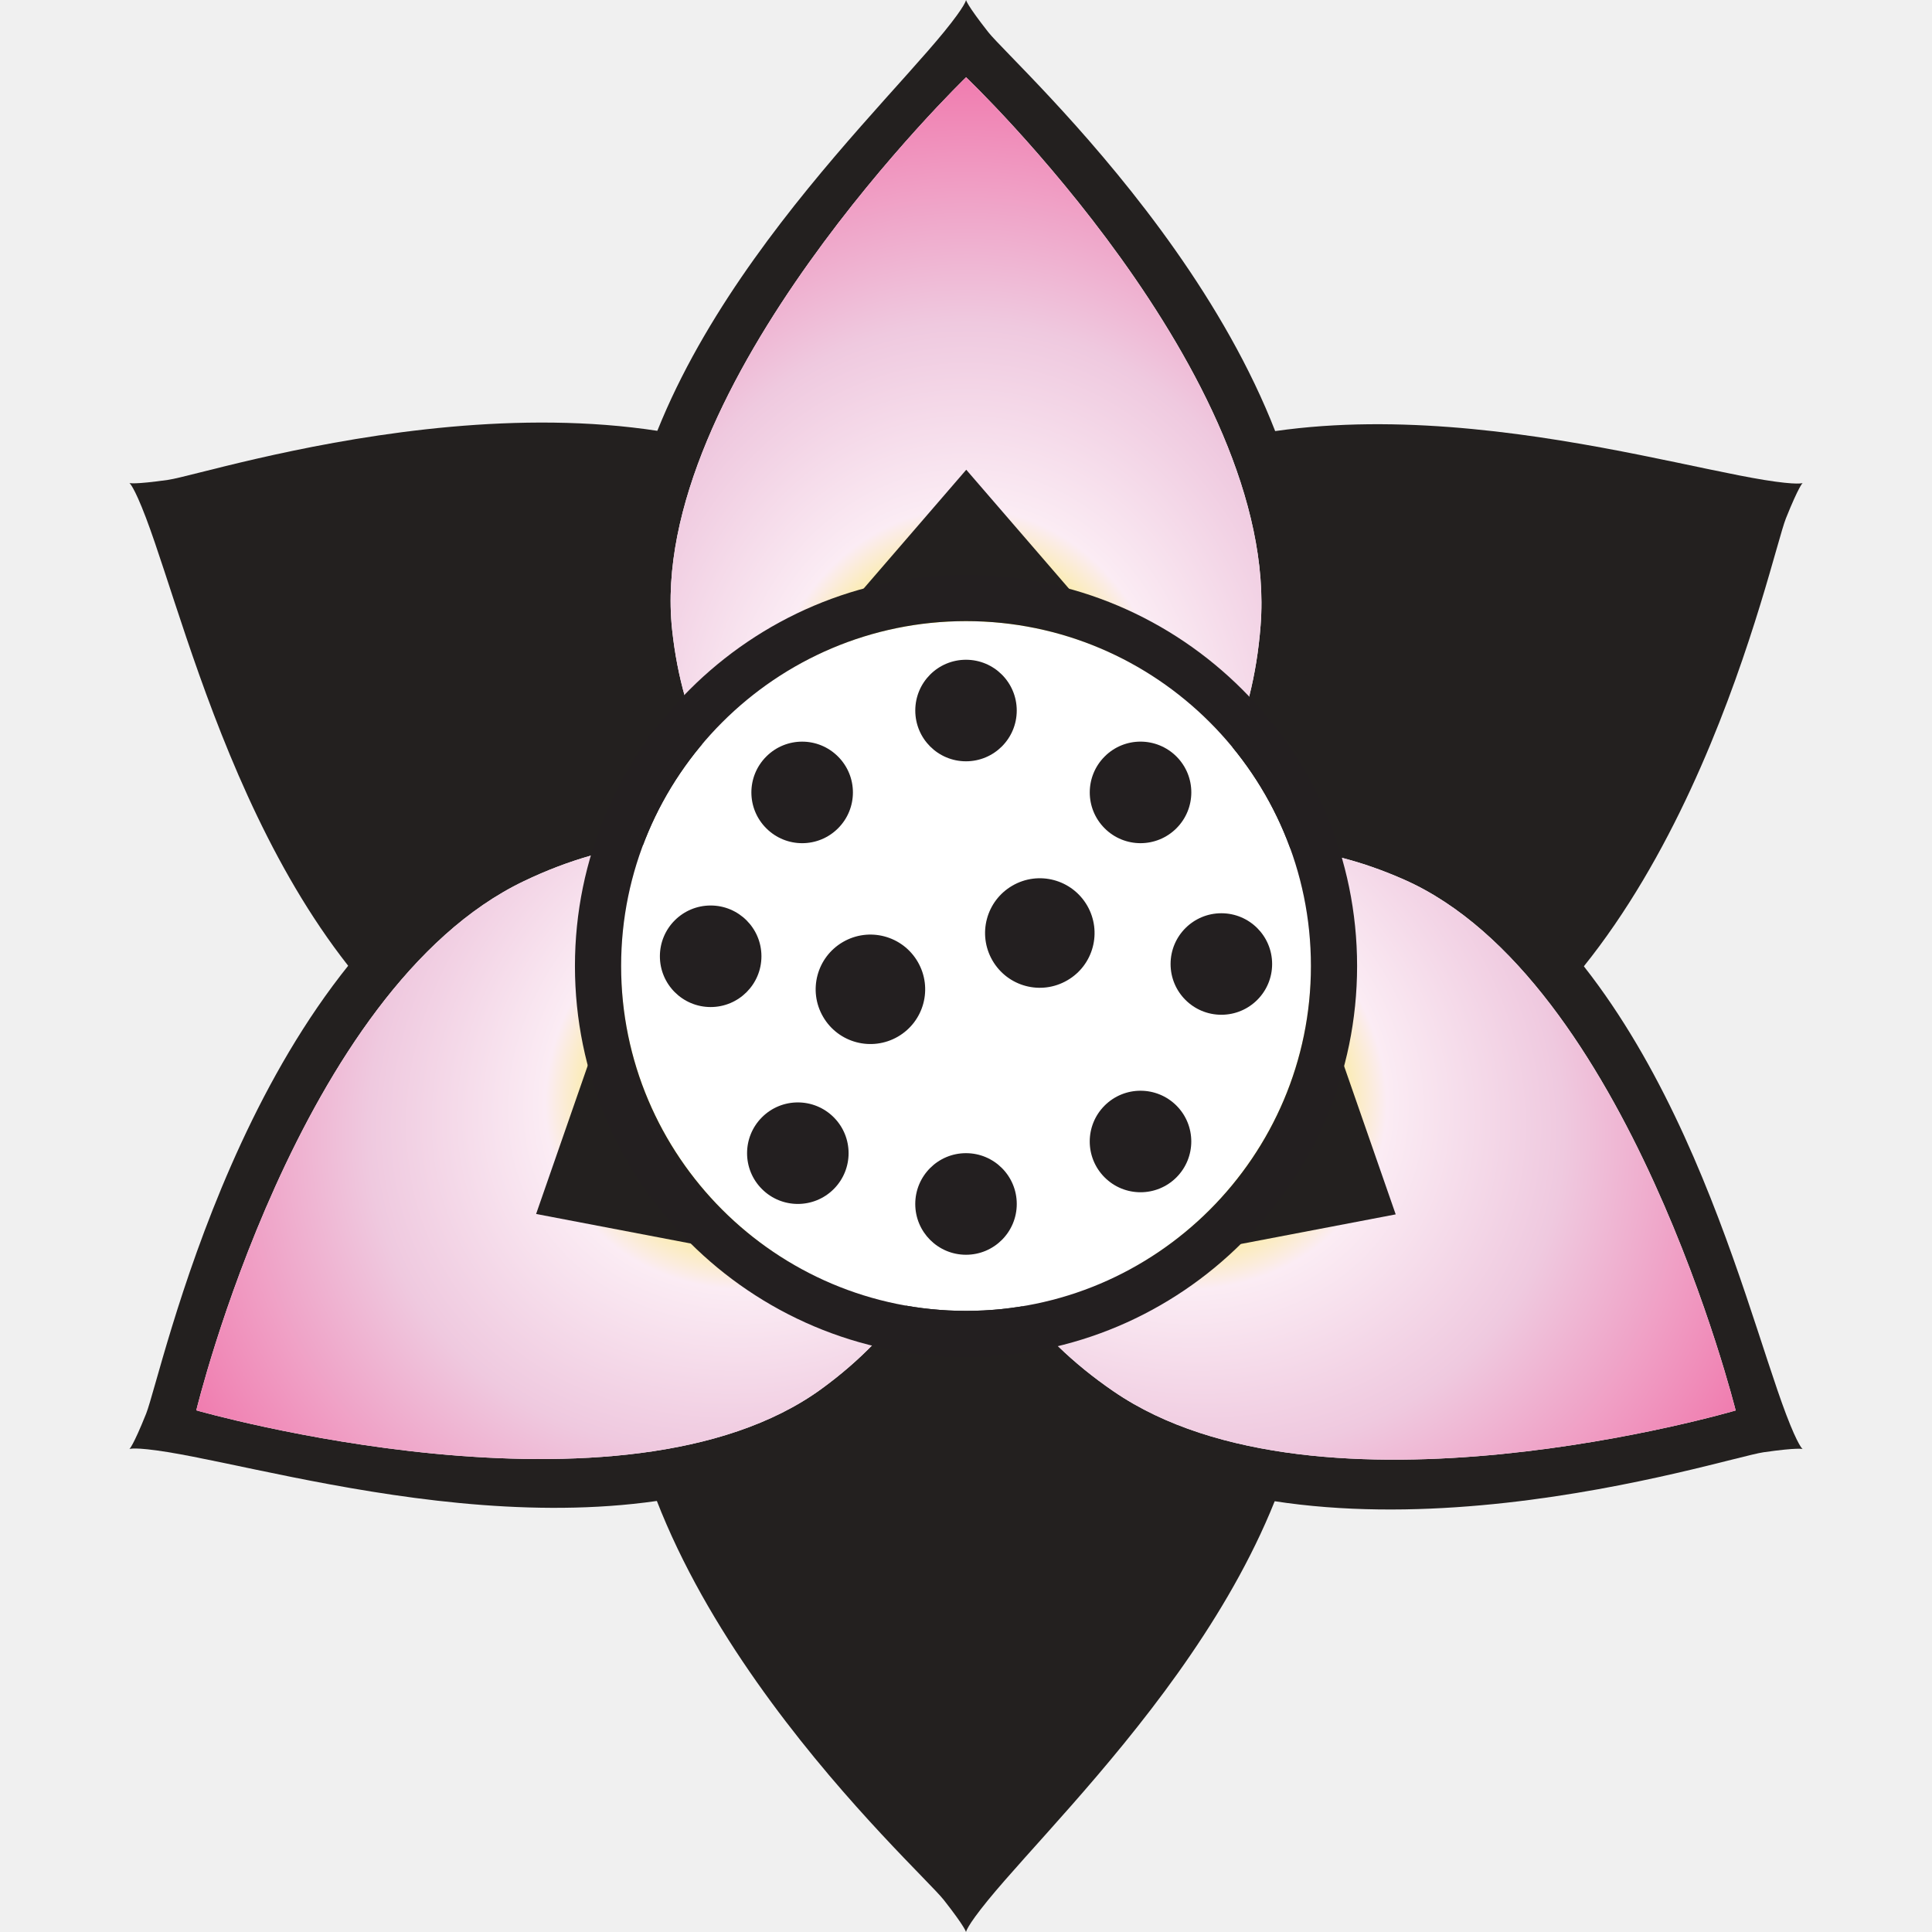
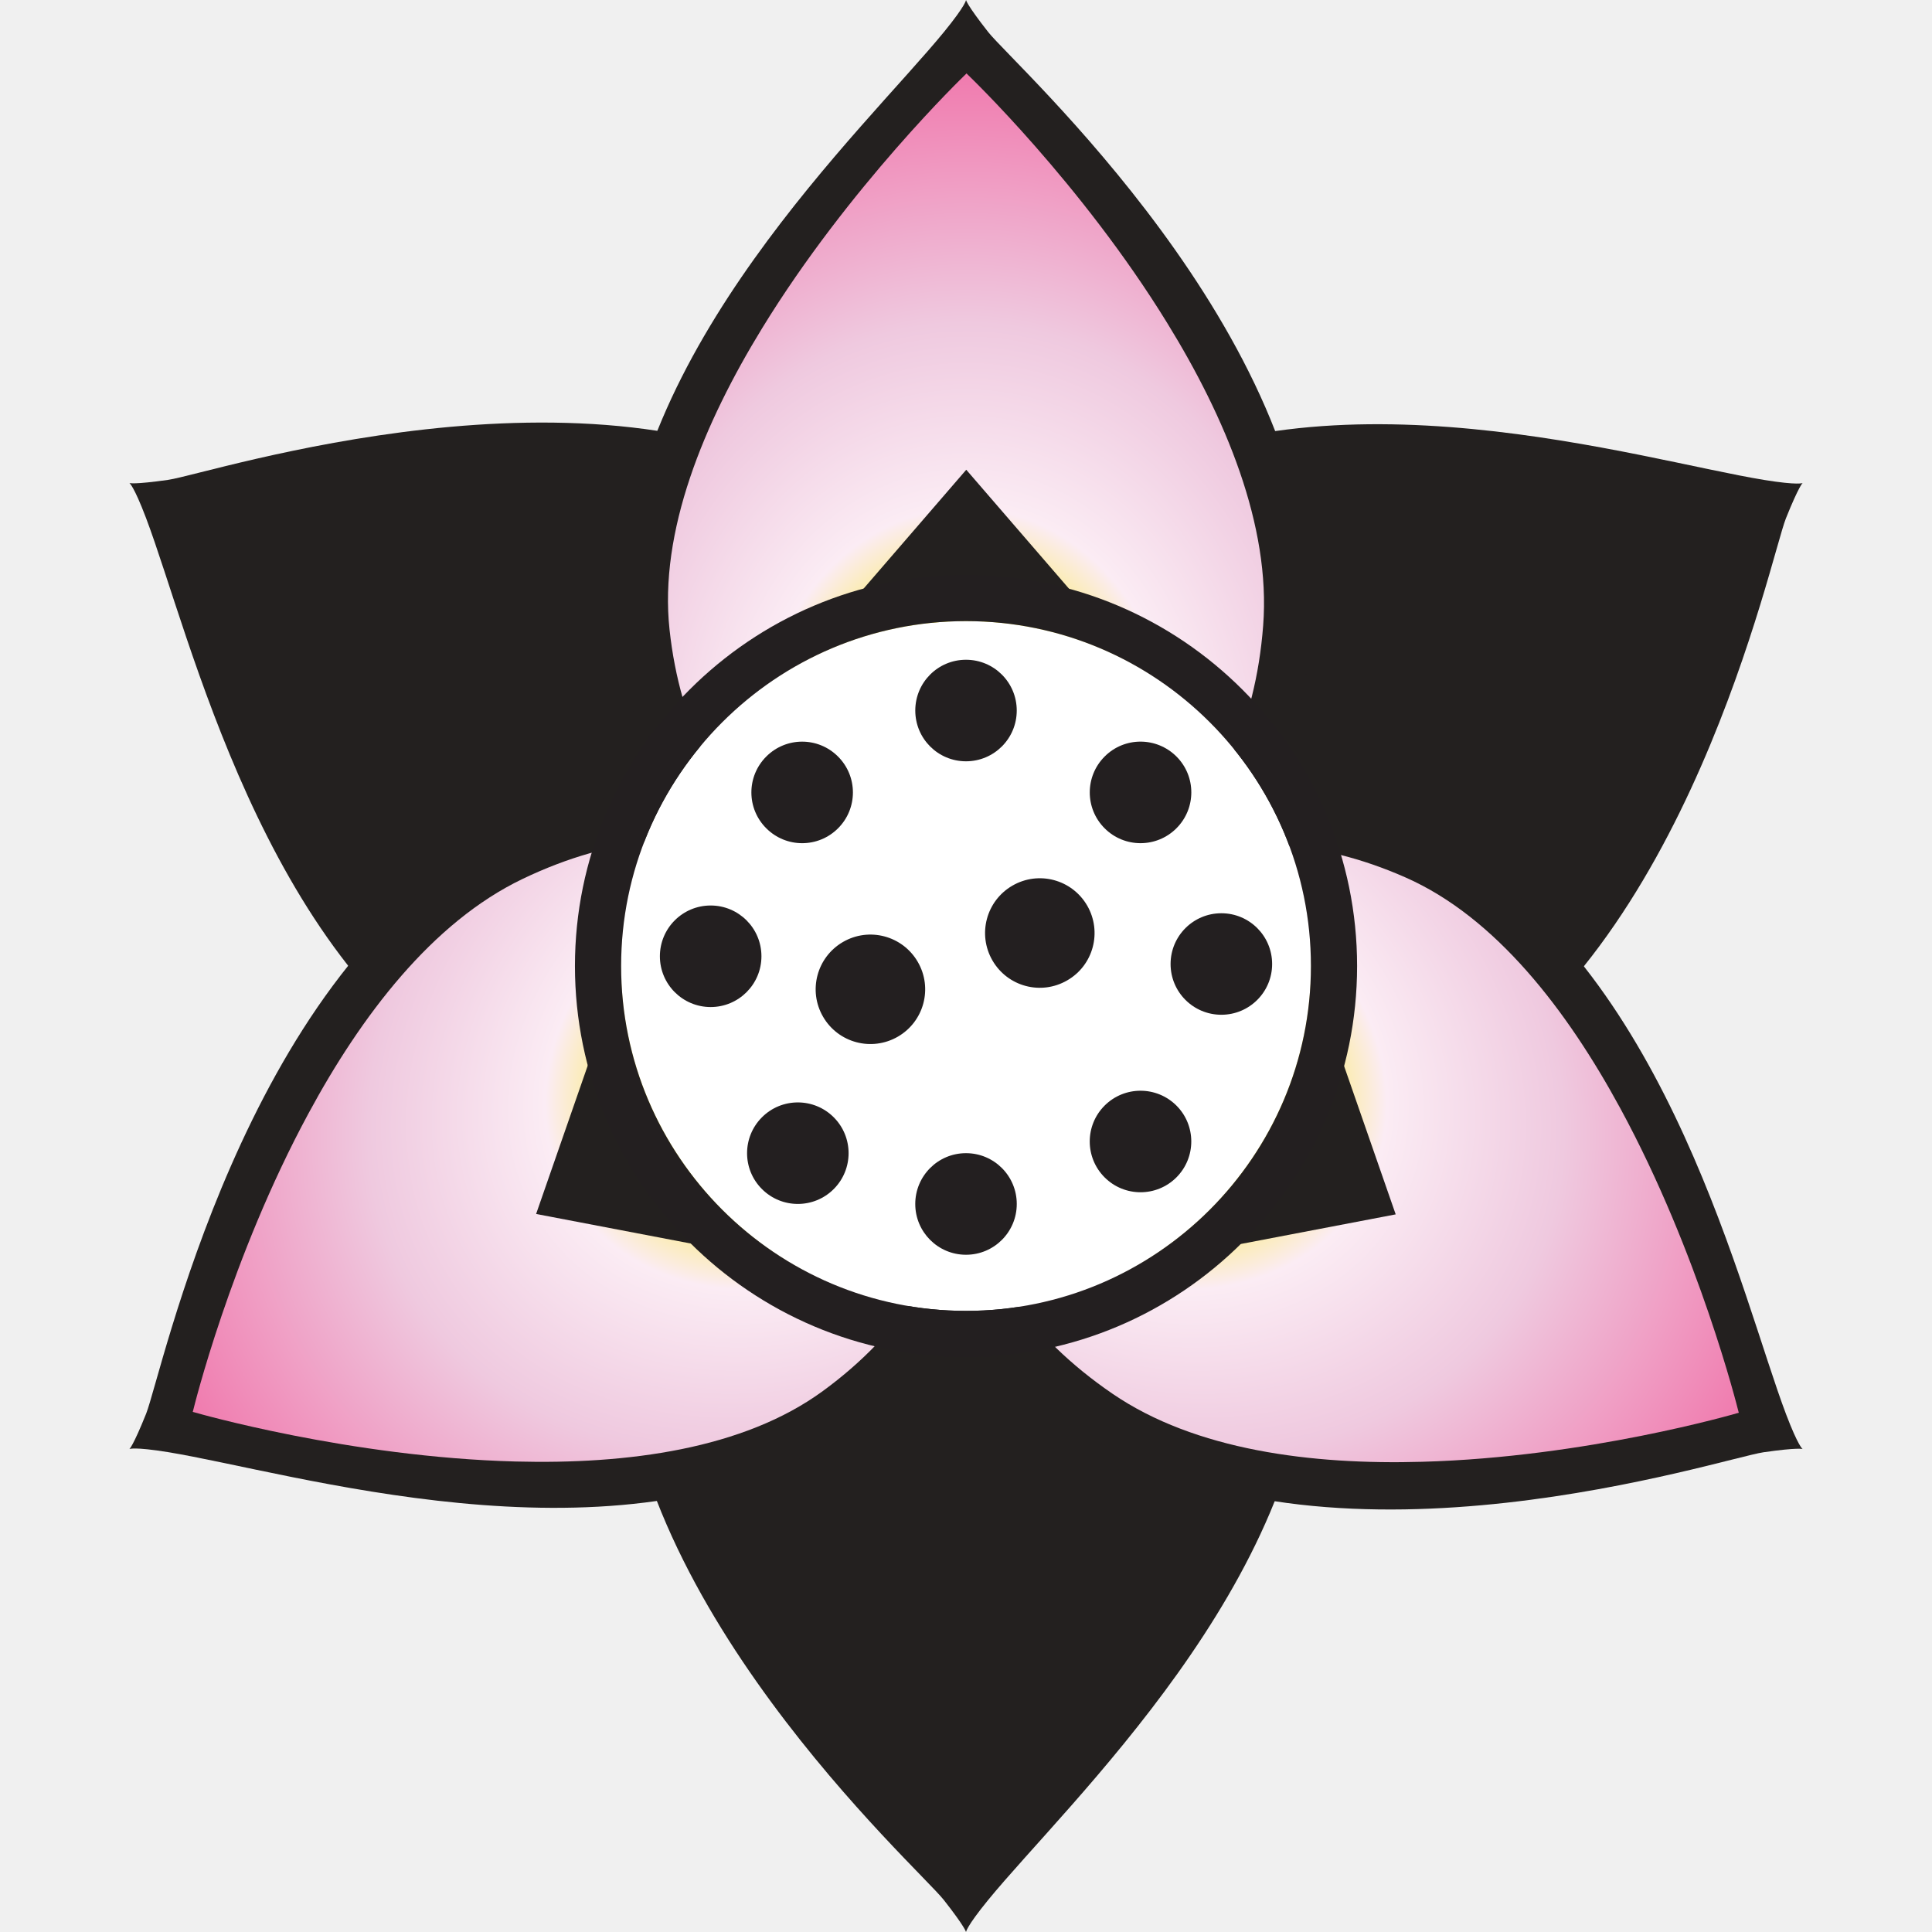
<svg xmlns="http://www.w3.org/2000/svg" width="400px" height="400px" version="1.1" xml:space="preserve" style="fill-rule:evenodd;clip-rule:evenodd;stroke-linejoin:round;stroke-miterlimit:2;">
  <g id="Layer1" transform="matrix(1,0,0,1,1,0)">
    <g>
      <g transform="matrix(140.2793,-37.54456,-37.54456,-140.2793,68.7505,180.2023)">
        <path d="M-0.143,0.61C-0.143,0.61 -0.138,0.605 -0.133,0.556C-0.115,0.378 -0.133,-0.088 0.114,-0.342C0.59,-0.831 1.304,-0.151 0.82,0.343C0.543,0.625 -0.026,0.593 -0.088,0.6C-0.138,0.606 -0.143,0.61 -0.143,0.61Z" style="fill:rgb(35,32,31);fill-rule:nonzero;" />
      </g>
      <g transform="matrix(-102.6542,-102.7132,-102.7132,102.6542,246.9803,322.7113)">
        <path d="M-0.143,0.61C-0.143,0.61 -0.138,0.605 -0.133,0.556C-0.115,0.378 -0.133,-0.088 0.114,-0.342C0.59,-0.831 1.304,-0.151 0.82,0.343C0.543,0.625 -0.026,0.593 -0.088,0.6C-0.138,0.606 -0.143,0.61 -0.143,0.61Z" style="fill:rgb(35,32,31);fill-rule:nonzero;" />
      </g>
      <g transform="matrix(-37.6251,140.2577,140.2577,37.6251,281.2817,97.10527)">
        <path d="M-0.143,0.61C-0.143,0.61 -0.138,0.605 -0.133,0.556C-0.115,0.378 -0.133,-0.088 0.114,-0.342C0.59,-0.831 1.304,-0.151 0.82,0.343C0.543,0.625 -0.026,0.593 -0.088,0.6C-0.138,0.606 -0.143,0.61 -0.143,0.61Z" style="fill:rgb(35,32,31);fill-rule:nonzero;" />
      </g>
    </g>
    <g>
      <g transform="matrix(-0.664609,-1.151137,1.151137,-0.664609,158.7058,530.2116)">
        <g transform="matrix(77.22901,77.27336,77.27336,-77.22901,163.8864,58.1523)">
          <path d="M-0.143,0.61C-0.143,0.61 -0.138,0.605 -0.133,0.556C-0.115,0.378 -0.133,-0.088 0.114,-0.342C0.59,-0.831 1.304,-0.151 0.82,0.343C0.543,0.625 -0.026,0.593 -0.088,0.6C-0.138,0.606 -0.143,0.61 -0.143,0.61Z" style="fill:rgb(35,32,31);fill-rule:nonzero;" />
        </g>
        <g transform="matrix(66.69147,66.72977,66.72977,-66.69147,168.823,58.78857)">
          <path d="M-0.117,0.584C-0.117,0.584 -0.13,-0.15 0.185,-0.404C0.682,-0.805 1.299,-0.216 0.867,0.288C0.598,0.602 -0.117,0.584 -0.117,0.584Z" style="fill:white;fill-rule:nonzero;" />
        </g>
      </g>
      <g transform="matrix(-0.664609,1.151137,-1.151137,-0.664609,505.1195,69.80311)">
        <g transform="matrix(77.22901,77.27336,77.27336,-77.22901,163.8864,58.1523)">
          <path d="M-0.143,0.61C-0.143,0.61 -0.138,0.605 -0.133,0.556C-0.115,0.378 -0.133,-0.088 0.114,-0.342C0.59,-0.831 1.304,-0.151 0.82,0.343C0.543,0.625 -0.026,0.593 -0.088,0.6C-0.138,0.606 -0.143,0.61 -0.143,0.61Z" style="fill:rgb(35,32,31);fill-rule:nonzero;" />
        </g>
        <g transform="matrix(66.69147,66.72977,66.72977,-66.69147,168.823,58.78857)">
          <path d="M-0.117,0.584C-0.117,0.584 -0.13,-0.15 0.185,-0.404C0.682,-0.805 1.299,-0.216 0.867,0.288C0.598,0.602 -0.117,0.584 -0.117,0.584Z" style="fill:white;fill-rule:nonzero;" />
        </g>
      </g>
      <g transform="matrix(1.329218,0,0,1.329218,-66.81276,0.004223)">
        <g transform="matrix(77.22901,77.27336,77.27336,-77.22901,163.8864,58.1523)">
          <path d="M-0.143,0.61C-0.143,0.61 -0.138,0.605 -0.133,0.556C-0.115,0.378 -0.133,-0.088 0.114,-0.342C0.59,-0.831 1.304,-0.151 0.82,0.343C0.543,0.625 -0.026,0.593 -0.088,0.6C-0.138,0.606 -0.143,0.61 -0.143,0.61Z" style="fill:rgb(35,32,31);fill-rule:nonzero;" />
        </g>
        <g transform="matrix(66.69147,66.72977,66.72977,-66.69147,168.823,58.78857)">
          <path d="M-0.117,0.584C-0.117,0.584 -0.13,-0.15 0.185,-0.404C0.682,-0.805 1.299,-0.216 0.867,0.288C0.598,0.602 -0.117,0.584 -0.117,0.584Z" style="fill:white;fill-rule:nonzero;" />
        </g>
      </g>
    </g>
    <g id="_3" transform="matrix(32.49133,-121.1202,-121.1202,-32.49133,114.1782,296.8018)">
-       <path d="M-0.117,0.584C-0.117,0.584 -0.13,-0.15 0.185,-0.404C0.682,-0.805 1.299,-0.216 0.867,0.288C0.598,0.602 -0.117,0.584 -0.117,0.584Z" style="fill:url(#_Radial1);fill-rule:nonzero;" />
+       <path d="M-0.117,0.589C-0.117,0.589 0.141,0.595 0.405,0.532C0.582,0.49 0.762,0.417 0.87,0.291C1.088,0.037 1.041,-0.239 0.878,-0.4C0.714,-0.562 0.433,-0.609 0.182,-0.407C0.055,-0.305 -0.019,-0.126 -0.062,0.053C-0.126,0.319 -0.121,0.584 -0.121,0.584L-0.121,0.589L-0.117,0.589Z" style="fill:url(#_Radial1);fill-rule:nonzero;" />
    </g>
    <g id="_2" transform="matrix(-121.1388,32.42178,32.42178,121.1388,325.2446,225.07)">
-       <path d="M-0.117,0.584C-0.117,0.584 -0.13,-0.15 0.185,-0.404C0.682,-0.805 1.299,-0.216 0.867,0.288C0.598,0.602 -0.117,0.584 -0.117,0.584Z" style="fill:url(#_Radial2);fill-rule:nonzero;" />
+       <path d="M-0.117,0.589C-0.117,0.589 0.141,0.595 0.405,0.532C0.582,0.49 0.762,0.417 0.87,0.291C1.088,0.037 1.041,-0.239 0.878,-0.4C0.714,-0.562 0.433,-0.609 0.182,-0.407C0.055,-0.305 -0.019,-0.126 -0.062,0.053C-0.126,0.319 -0.121,0.584 -0.121,0.584L-0.121,0.589L-0.117,0.589Z" style="fill:url(#_Radial2);fill-rule:nonzero;" />
    </g>
    <g id="_1" transform="matrix(88.64751,88.69843,88.69843,-88.64751,157.5898,78.14706)">
-       <path d="M-0.117,0.584C-0.117,0.584 -0.13,-0.15 0.185,-0.404C0.682,-0.805 1.299,-0.216 0.867,0.288C0.598,0.602 -0.117,0.584 -0.117,0.584Z" style="fill:url(#_Radial3);fill-rule:nonzero;" />
+       <path d="M-0.117,0.589C-0.117,0.589 0.141,0.595 0.405,0.532C0.582,0.49 0.762,0.417 0.87,0.291C1.088,0.037 1.041,-0.239 0.878,-0.4C0.714,-0.562 0.433,-0.609 0.182,-0.407C0.055,-0.305 -0.019,-0.126 -0.062,0.053C-0.126,0.319 -0.121,0.584 -0.121,0.584L-0.121,0.589L-0.117,0.589Z" style="fill:url(#_Radial3);fill-rule:nonzero;" />
    </g>
    <g>
      <g transform="matrix(20.49146,35.51579,35.51579,-20.49146,110.3922,225.6899)">
        <path d="M0.537,-0.321L0.015,0.283L1.06,0.285L0.537,-0.321Z" style="fill:rgb(35,32,31);fill-rule:nonzero;" />
      </g>
      <g transform="matrix(20.51185,-35.50402,-35.50402,-20.51185,265.5528,263.9047)">
        <path d="M0.537,-0.321L0.015,0.283L1.06,0.285L0.537,-0.321Z" style="fill:rgb(35,32,31);fill-rule:nonzero;" />
      </g>
      <g transform="matrix(-41.00331,-0.011772,-0.011772,41.00331,221.0675,110.4243)">
        <path d="M0.537,-0.321L0.015,0.283L1.06,0.285L0.537,-0.321Z" style="fill:rgb(35,32,31);fill-rule:nonzero;" />
      </g>
    </g>
    <g transform="matrix(1,0,0,1,-0.995816,0)">
      <g transform="matrix(-8.342978,0,0,8.342978,200,271.4075)">
        <path d="M0,-17.118C4.719,-17.118 8.559,-13.278 8.559,-8.558C8.559,-3.84 4.719,0 0,0C-4.719,0 -8.559,-3.84 -8.559,-8.558C-8.559,-13.278 -4.719,-17.118 0,-17.118" style="fill:white;fill-rule:nonzero;" />
      </g>
      <g transform="matrix(8.342978,0,0,8.342978,200,280.9644)">
        <path d="M0,-19.409C-5.351,-19.409 -9.705,-15.055 -9.705,-9.704C-9.705,-4.354 -5.351,0 0,0C5.351,0 9.705,-4.354 9.705,-9.704C9.705,-15.055 5.351,-19.409 0,-19.409M0,-1.146C-4.719,-1.146 -8.559,-4.985 -8.559,-9.704C-8.559,-14.424 -4.719,-18.263 0,-18.263C4.719,-18.263 8.559,-14.424 8.559,-9.704C8.559,-4.985 4.719,-1.146 0,-1.146" style="fill:rgb(35,31,32);fill-rule:nonzero;" />
      </g>
      <g transform="matrix(0,-8.342978,-8.342978,0,199.9983,136.6034)">
        <path d="M-1.259,-1.259C-1.955,-1.259 -2.519,-0.696 -2.519,0.001C-2.519,0.697 -1.955,1.259 -1.259,1.259C-0.563,1.259 0.001,0.697 0.001,0.001C0.001,-0.696 -0.563,-1.259 -1.259,-1.259" style="fill:rgb(35,31,32);fill-rule:nonzero;" />
      </g>
      <g transform="matrix(0,-8.342978,-8.342978,0,200.0025,238.7598)">
        <path d="M-1.26,-1.259C-0.564,-1.259 0.001,-0.696 0.001,0.001C0.001,0.697 -0.564,1.26 -1.26,1.26C-1.955,1.26 -2.52,0.697 -2.52,0.001C-2.52,-0.696 -1.955,-1.259 -1.26,-1.259" style="fill:rgb(35,31,32);fill-rule:nonzero;" />
      </g>
      <g transform="matrix(-8.342978,0,0,8.342978,147.1314,208.4982)">
        <path d="M0,-2.52C-0.695,-2.52 -1.26,-1.957 -1.26,-1.26C-1.26,-0.564 -0.695,0 0,0C0.696,0 1.26,-0.564 1.26,-1.26C1.26,-1.957 0.696,-2.52 0,-2.52" style="fill:rgb(35,31,32);fill-rule:nonzero;" />
      </g>
      <g transform="matrix(-8.342978,0,0,8.342978,252.8644,210.095)">
        <path d="M0,-2.519C0.696,-2.519 1.26,-1.956 1.26,-1.259C1.26,-0.563 0.696,0 0,0C-0.696,0 -1.26,-0.563 -1.26,-1.259C-1.26,-1.956 -0.696,-2.519 0,-2.519" style="fill:rgb(35,31,32);fill-rule:nonzero;" />
      </g>
      <g transform="matrix(-5.899376,-5.899376,-5.899376,5.899376,155.564,164.0551)">
        <path d="M-0.892,-2.149C-1.588,-2.149 -2.151,-1.586 -2.151,-0.89C-2.151,-0.194 -1.588,0.369 -0.892,0.369C-0.195,0.37 0.368,-0.193 0.368,-0.891C0.368,-1.587 -0.195,-2.15 -0.892,-2.149" style="fill:rgb(35,31,32);fill-rule:nonzero;" />
      </g>
      <g transform="matrix(-5.899376,-5.899376,-5.899376,5.899376,225.6111,236.3366)">
        <path d="M-0.891,-2.152C-0.196,-2.151 0.368,-1.588 0.369,-0.892C0.369,-0.196 -0.194,0.368 -0.891,0.368C-1.587,0.368 -2.151,-0.196 -2.151,-0.892C-2.15,-1.588 -1.586,-2.152 -0.891,-2.152" style="fill:rgb(35,31,32);fill-rule:nonzero;" />
      </g>
      <g transform="matrix(-5.899376,5.899376,5.899376,5.899376,175.6874,238.7531)">
        <path d="M0.891,-2.15C0.195,-2.151 -0.369,-1.586 -0.369,-0.891C-0.369,-0.195 0.195,0.369 0.891,0.369C1.586,0.369 2.151,-0.195 2.15,-0.891C2.151,-1.586 1.586,-2.15 0.891,-2.15" style="fill:rgb(35,31,32);fill-rule:nonzero;" />
      </g>
      <g transform="matrix(-7.216936,4.185823,4.185823,7.216936,190.0413,210.457)">
        <path d="M0.681,-2.533C-0.069,-2.533 -0.677,-1.926 -0.677,-1.174C-0.677,-0.424 -0.07,0.183 0.681,0.183C1.432,0.182 2.04,-0.426 2.039,-1.176C2.04,-1.926 1.431,-2.533 0.681,-2.533" style="fill:rgb(35,31,32);fill-rule:nonzero;" />
      </g>
      <g transform="matrix(-5.89772,5.901032,5.901032,5.89772,246.6423,164.0517)">
        <path d="M0.891,-2.15C1.587,-2.15 2.151,-1.587 2.151,-0.891C2.152,-0.195 1.588,0.369 0.891,0.369C0.195,0.369 -0.369,-0.194 -0.369,-0.89C-0.368,-1.586 0.194,-2.151 0.891,-2.15" style="fill:rgb(35,31,32);fill-rule:nonzero;" />
      </g>
      <g transform="matrix(-7.216936,4.185823,4.185823,7.216936,225.1181,198.8055)">
        <path d="M0.681,-2.534C1.432,-2.534 2.039,-1.927 2.04,-1.176C2.04,-0.424 1.433,0.183 0.681,0.182C-0.068,0.184 -0.676,-0.424 -0.677,-1.175C-0.677,-1.927 -0.069,-2.535 0.681,-2.534" style="fill:rgb(35,31,32);fill-rule:nonzero;" />
      </g>
    </g>
  </g>
  <defs>
    <radialGradient id="_Radial1" cx="0" cy="0" r="1" gradientUnits="userSpaceOnUse" gradientTransform="matrix(-0.798603,0.798603,0.662459,0.662459,0.681705,-0.214449)">
      <stop offset="0" style="stop-color:rgb(250,237,74);stop-opacity:1" />
      <stop offset="0.21" style="stop-color:rgb(250,237,74);stop-opacity:1" />
      <stop offset="0.37" style="stop-color:rgb(251,236,244);stop-opacity:1" />
      <stop offset="0.64" style="stop-color:rgb(239,201,223);stop-opacity:1" />
      <stop offset="1" style="stop-color:rgb(240,124,175);stop-opacity:1" />
    </radialGradient>
    <radialGradient id="_Radial2" cx="0" cy="0" r="1" gradientUnits="userSpaceOnUse" gradientTransform="matrix(-0.798603,0.798603,0.662459,0.662459,0.681705,-0.214449)">
      <stop offset="0" style="stop-color:rgb(250,237,74);stop-opacity:1" />
      <stop offset="0.21" style="stop-color:rgb(250,237,74);stop-opacity:1" />
      <stop offset="0.37" style="stop-color:rgb(251,236,244);stop-opacity:1" />
      <stop offset="0.64" style="stop-color:rgb(239,201,223);stop-opacity:1" />
      <stop offset="1" style="stop-color:rgb(240,124,175);stop-opacity:1" />
    </radialGradient>
    <radialGradient id="_Radial3" cx="0" cy="0" r="1" gradientUnits="userSpaceOnUse" gradientTransform="matrix(-0.798603,0.798603,0.662459,0.662459,0.681705,-0.214449)">
      <stop offset="0" style="stop-color:rgb(250,237,74);stop-opacity:1" />
      <stop offset="0.21" style="stop-color:rgb(250,237,74);stop-opacity:1" />
      <stop offset="0.37" style="stop-color:rgb(251,236,244);stop-opacity:1" />
      <stop offset="0.64" style="stop-color:rgb(239,201,223);stop-opacity:1" />
      <stop offset="1" style="stop-color:rgb(240,124,175);stop-opacity:1" />
    </radialGradient>
  </defs>
</svg>
